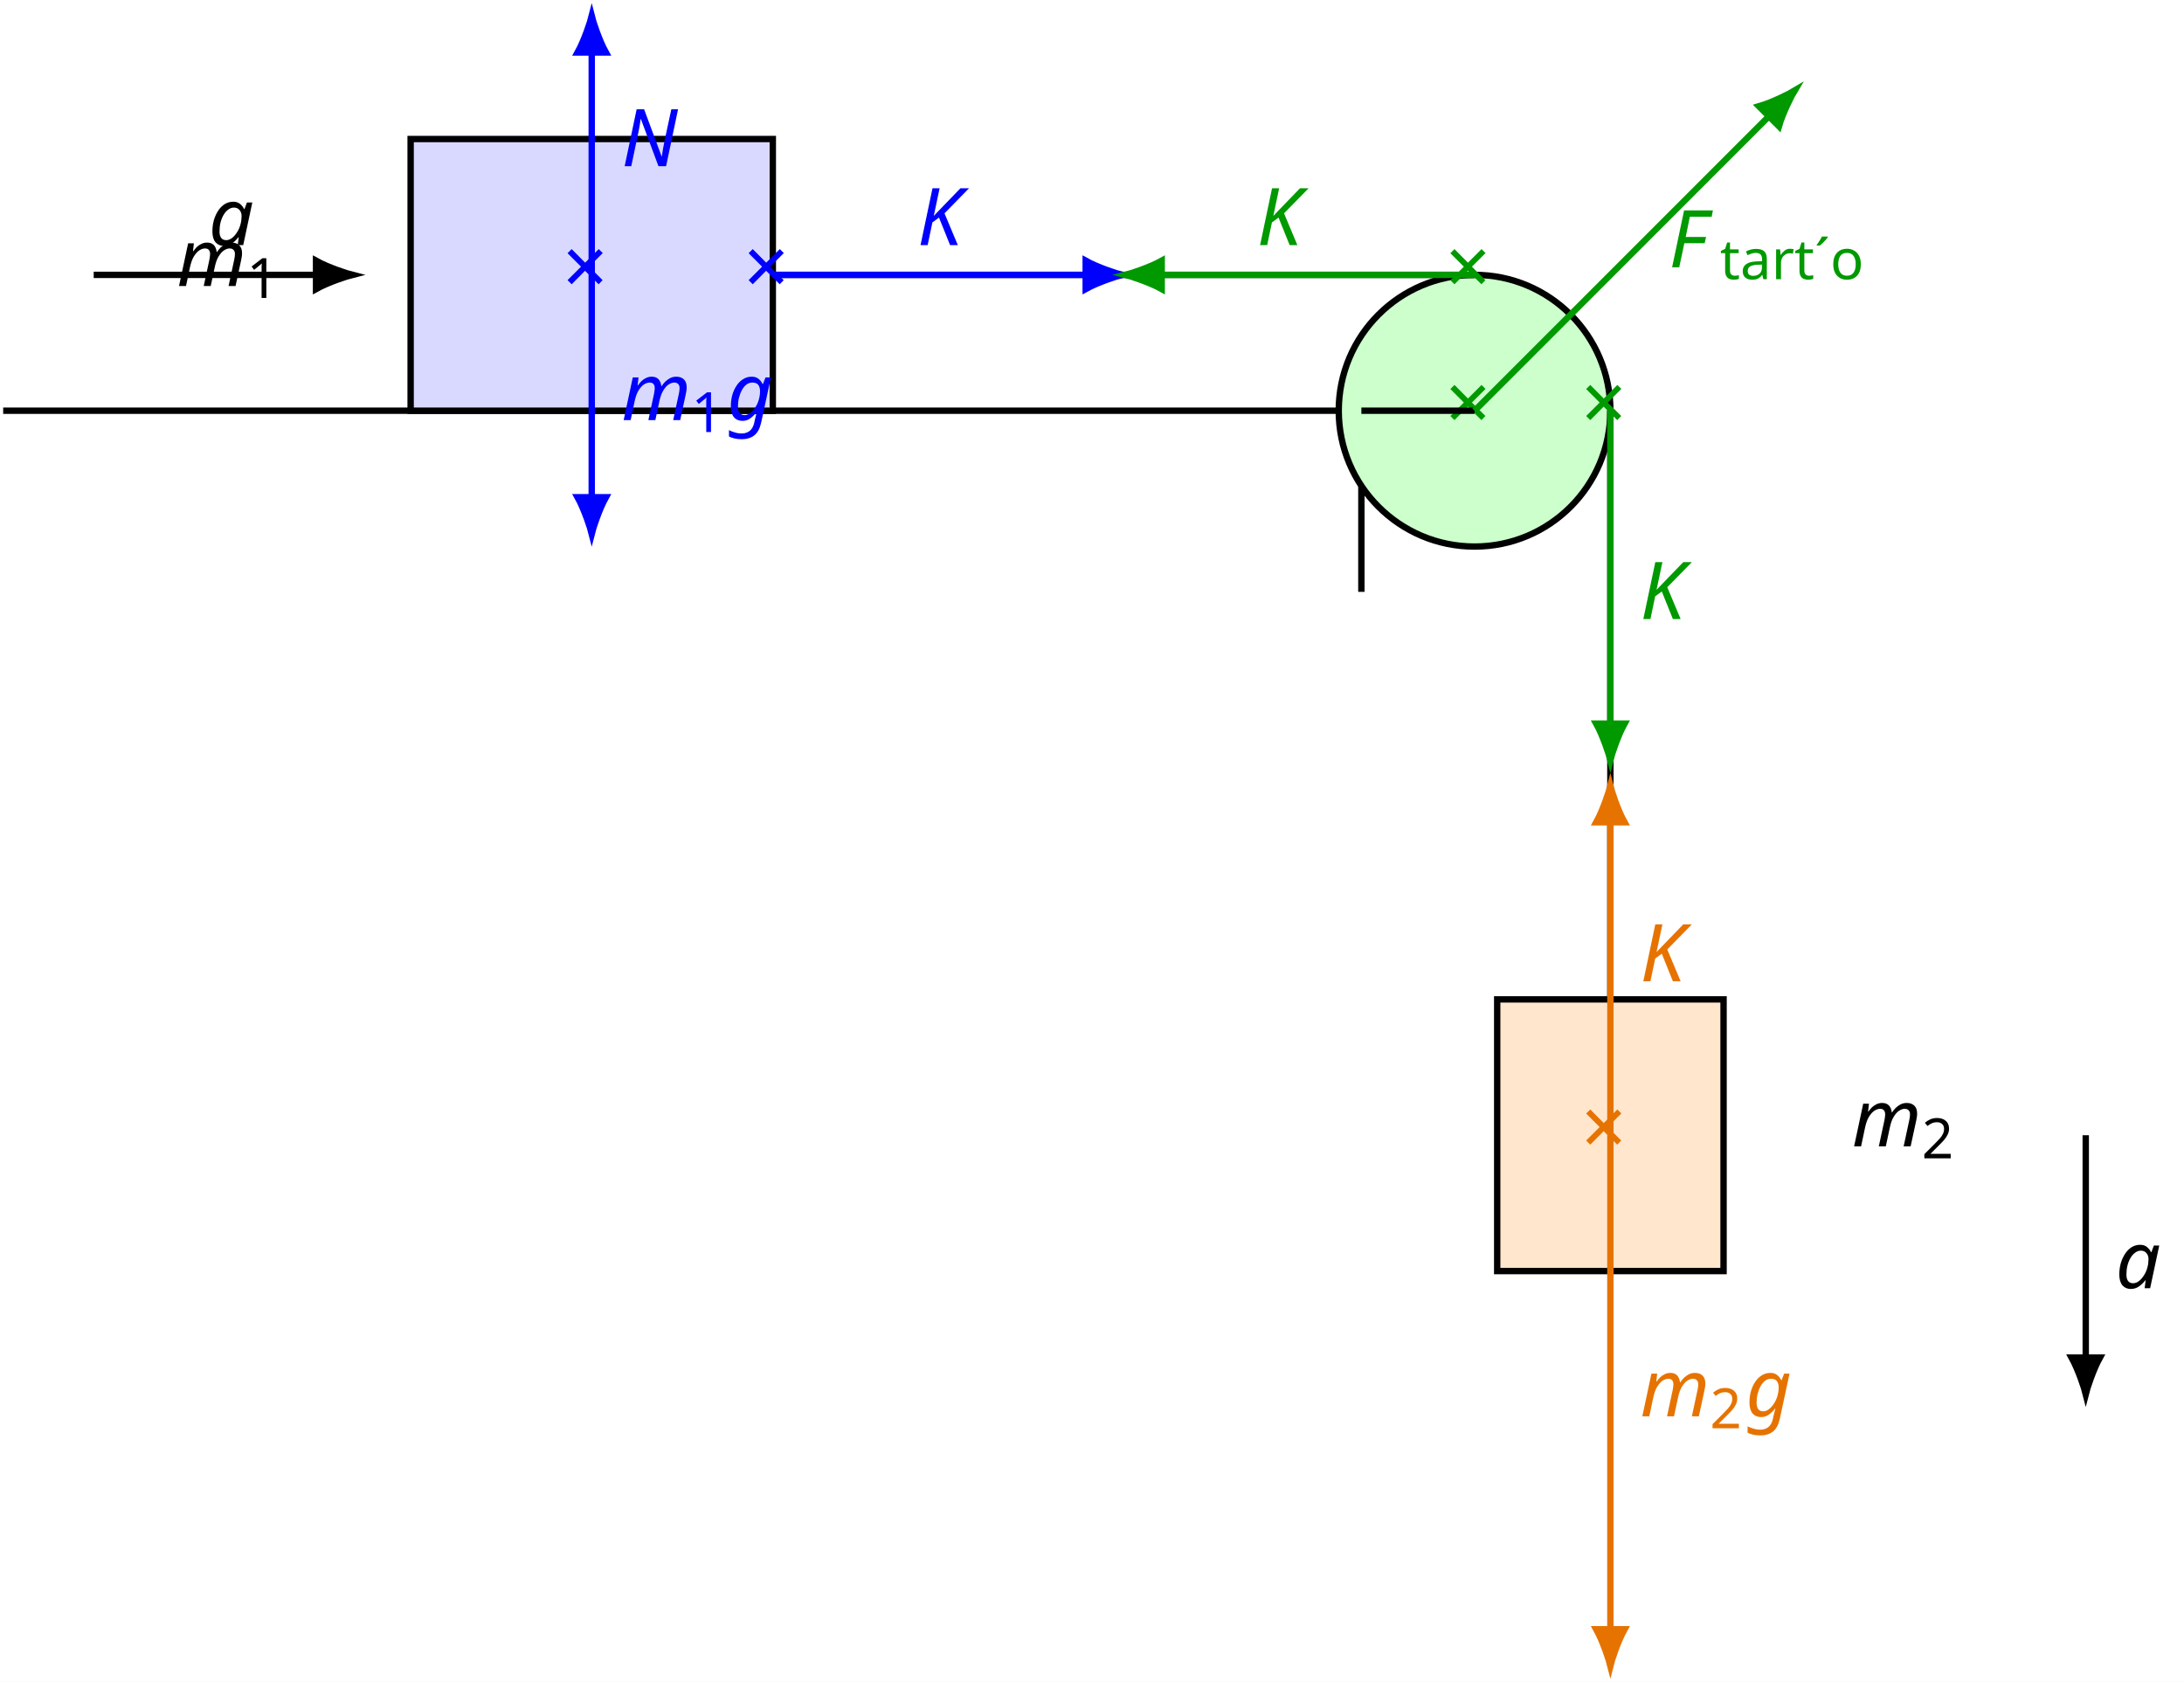
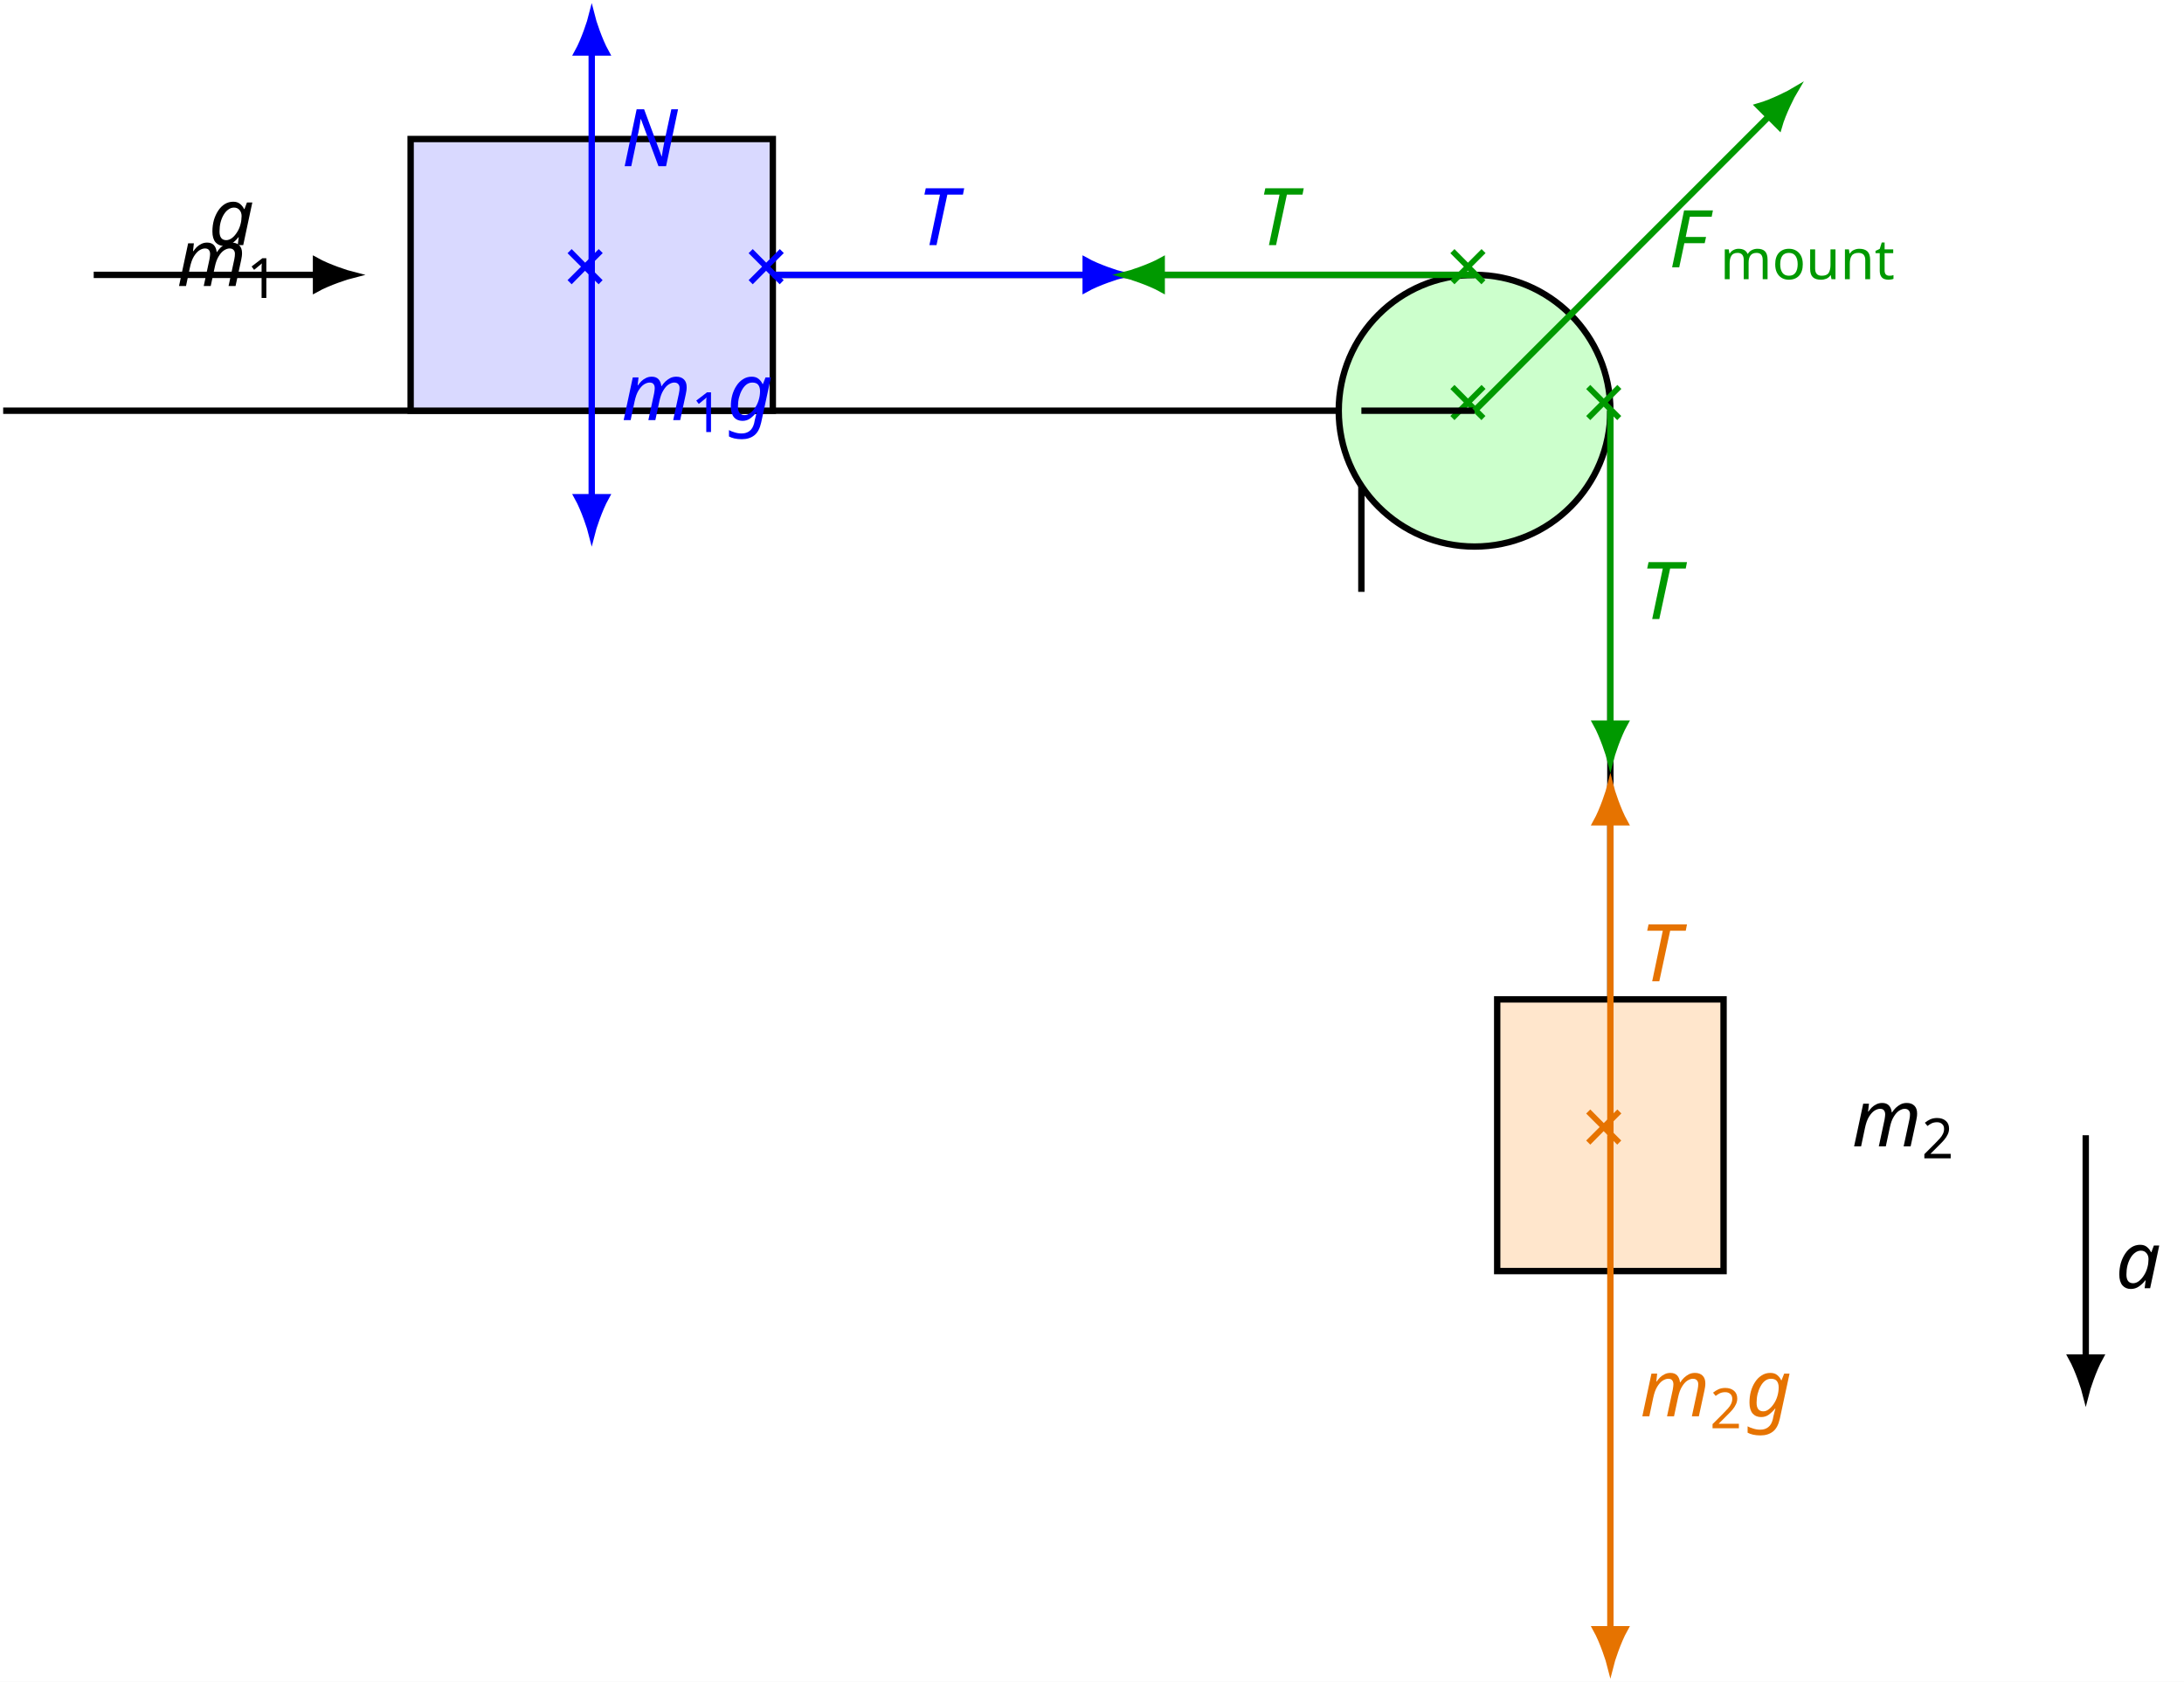
<svg xmlns="http://www.w3.org/2000/svg" version="1.1" width="273.491" height="210.56" viewBox="0 0 273.491 210.56">
  <path transform="matrix(1,0,0,-1,113.784,51.422)" d="M-113.786-159.14V51.423H159.709V-159.14ZM159.709 51.423" fill="#ffffff" />
  <path transform="matrix(1,0,0,-1,113.784,51.422)" stroke-width=".797" stroke-linecap="butt" stroke-miterlimit="10" stroke-linejoin="miter" fill="none" stroke="#000000" d="M-113.387 0H56.694" />
  <path transform="matrix(1,0,0,-1,113.784,51.422)" stroke-width=".797" stroke-linecap="butt" stroke-miterlimit="10" stroke-linejoin="miter" fill="none" stroke="#000000" d="M56.694 0V-22.678" />
  <path transform="matrix(1,0,0,-1,113.784,51.422)" d="M87.875 0C87.875 9.394 80.261 17.008 70.867 17.008 61.474 17.008 53.859 9.394 53.859 0 53.859-9.394 61.474-17.008 70.867-17.008 80.261-17.008 87.875-9.394 87.875 0ZM70.867 0" fill="#ccffcc" />
  <path transform="matrix(1,0,0,-1,113.784,51.422)" stroke-width=".797" stroke-linecap="butt" stroke-miterlimit="10" stroke-linejoin="miter" fill="none" stroke="#000000" d="M87.875 0C87.875 9.394 80.261 17.008 70.867 17.008 61.474 17.008 53.859 9.394 53.859 0 53.859-9.394 61.474-17.008 70.867-17.008 80.261-17.008 87.875-9.394 87.875 0ZM70.867 0" />
  <path transform="matrix(1,0,0,-1,113.784,51.422)" stroke-width=".399" stroke-linecap="butt" stroke-miterlimit="10" stroke-linejoin="miter" fill="none" stroke="#009900" d="M70.867 0" />
  <text fill="#009900" xml:space="preserve" transform="matrix(1 0 -0 1 0 210.56)" font-size="9.963" font-family="Computer Modern" font-style="italic">
    <tspan y="-156.648" x="180.776">×</tspan>
  </text>
  <path transform="matrix(1,0,0,-1,113.784,51.422)" stroke-width=".797" stroke-linecap="butt" stroke-miterlimit="10" stroke-linejoin="miter" fill="none" stroke="#000000" d="M56.694 0H70.867" />
  <path transform="matrix(1,0,0,-1,113.784,51.422)" d="M-62.363 0V34.016H-17.008V0ZM-17.008 34.016" fill="#d9d9ff" />
  <path transform="matrix(1,0,0,-1,113.784,51.422)" stroke-width=".797" stroke-linecap="butt" stroke-miterlimit="10" stroke-linejoin="miter" fill="none" stroke="#000000" d="M-62.363 0V34.016H-17.008V0ZM-17.008 34.016" />
  <text xml:space="preserve" transform="matrix(1 0 -0 1 -.000005722046 210.56)" font-size="9.963" font-family="Computer Modern" font-style="italic">
    <tspan y="-174.749" x="22.137">m</tspan>
  </text>
  <text xml:space="preserve" transform="matrix(1 0 -0 1 -.000005722046 210.56)" font-size="6.974" font-family="Computer Modern">
    <tspan y="-173.254" x="30.884">1</tspan>
  </text>
  <path transform="matrix(1,0,0,-1,113.784,51.422)" d="M73.702-107.718V-73.702H102.049V-107.718ZM102.049-73.702" fill="#ffe6cc" />
  <path transform="matrix(1,0,0,-1,113.784,51.422)" stroke-width=".797" stroke-linecap="butt" stroke-miterlimit="10" stroke-linejoin="miter" fill="none" stroke="#000000" d="M73.702-107.718V-73.702H102.049V-107.718ZM102.049-73.702" />
  <text xml:space="preserve" transform="matrix(1 0 -0 1 0 210.56)" font-size="9.963" font-family="Computer Modern" font-style="italic">
    <tspan y="-67.032" x="231.9">m</tspan>
  </text>
  <text xml:space="preserve" transform="matrix(1 0 -0 1 0 210.56)" font-size="6.974" font-family="Computer Modern">
    <tspan y="-65.538" x="240.647">2</tspan>
  </text>
  <path transform="matrix(1,0,0,-1,113.784,51.422)" stroke-width=".797" stroke-linecap="butt" stroke-miterlimit="10" stroke-linejoin="miter" fill="none" stroke="#000000" d="M-17.008 17.008H70.867" />
  <path transform="matrix(1,0,0,-1,113.784,51.422)" stroke-width=".797" stroke-linecap="butt" stroke-miterlimit="10" stroke-linejoin="miter" fill="none" stroke="#000000" d="M87.875 0V-73.702" />
  <path transform="matrix(1,0,0,-1,113.784,51.422)" stroke-width=".399" stroke-linecap="butt" stroke-miterlimit="10" stroke-linejoin="miter" fill="none" stroke="#0000ff" d="M-39.685 17.008" />
  <text fill="#0000ff" xml:space="preserve" transform="matrix(1 0 -0 1 0 210.56)" font-size="9.963" font-family="Computer Modern" font-style="italic">
    <tspan y="-173.656" x="70.225">×</tspan>
  </text>
  <path transform="matrix(1,0,0,-1,113.784,51.422)" stroke-width=".797" stroke-linecap="butt" stroke-miterlimit="10" stroke-linejoin="miter" fill="none" stroke="#0000ff" d="M-39.685 17.008V-10.831" />
  <path transform="matrix(0,1,1,0,74.09865,62.2529)" d="M4.534 0C3.977 .138 1.53 .92 0 1.772V-1.772C1.53-.92 3.977-.138 4.534 0Z" fill="#0000ff" />
  <path transform="matrix(0,1,1,0,74.09865,62.2529)" stroke-width=".797" stroke-linecap="butt" stroke-miterlimit="10" stroke-linejoin="miter" fill="none" stroke="#0000ff" d="M4.534 0C3.977 .138 1.53 .92 0 1.772V-1.772C1.53-.92 3.977-.138 4.534 0Z" />
  <text fill="#0000ff" xml:space="preserve" transform="matrix(1 0 -0 1 -.000007629395 210.56)" font-size="9.963" font-family="Computer Modern" font-style="italic">
    <tspan y="-157.962" x="77.818">m</tspan>
  </text>
  <text fill="#0000ff" xml:space="preserve" transform="matrix(1 0 -0 1 -.000007629395 210.56)" font-size="6.974" font-family="Computer Modern">
    <tspan y="-156.468" x="86.566">1</tspan>
  </text>
  <text fill="#0000ff" xml:space="preserve" transform="matrix(1 0 -0 1 -.000007629395 210.56)" font-size="9.963" font-family="Computer Modern" font-style="italic">
    <tspan y="-157.962" x="91.035">g</tspan>
  </text>
  <path transform="matrix(1,0,0,-1,113.784,51.422)" stroke-width=".797" stroke-linecap="butt" stroke-miterlimit="10" stroke-linejoin="miter" fill="none" stroke="#0000ff" d="M-39.685 17.008V44.847" />
  <path transform="matrix(0,-1,-1,-0,74.09865,6.574597)" d="M4.534 0C3.977 .138 1.53 .92 0 1.772V-1.772C1.53-.92 3.977-.138 4.534 0Z" fill="#0000ff" />
  <path transform="matrix(0,-1,-1,-0,74.09865,6.574597)" stroke-width=".797" stroke-linecap="butt" stroke-miterlimit="10" stroke-linejoin="miter" fill="none" stroke="#0000ff" d="M4.534 0C3.977 .138 1.53 .92 0 1.772V-1.772C1.53-.92 3.977-.138 4.534 0Z" />
  <text fill="#0000ff" xml:space="preserve" transform="matrix(1 0 -0 1 -.000007629395 210.56)" font-size="9.963" font-family="Computer Modern" font-style="italic">
    <tspan y="-189.75" x="77.818">N</tspan>
  </text>
  <path transform="matrix(1,0,0,-1,113.784,51.422)" stroke-width=".399" stroke-linecap="butt" stroke-miterlimit="10" stroke-linejoin="miter" fill="none" stroke="#0000ff" d="M-17.008 17.008" />
  <text fill="#0000ff" xml:space="preserve" transform="matrix(1 0 -0 1 -.000007629395 210.56)" font-size="9.963" font-family="Computer Modern" font-style="italic">
    <tspan y="-173.656" x="92.902">×</tspan>
  </text>
  <path transform="matrix(1,0,0,-1,113.784,51.422)" stroke-width=".797" stroke-linecap="butt" stroke-miterlimit="10" stroke-linejoin="miter" fill="none" stroke="#0000ff" d="M-17.008 17.008H22.17" />
  <path transform="matrix(1,0,0,-1,135.9539,34.41376)" d="M4.534 0C3.977 .138 1.53 .92 0 1.772V-1.772C1.53-.92 3.977-.138 4.534 0Z" fill="#0000ff" />
  <path transform="matrix(1,0,0,-1,135.9539,34.41376)" stroke-width=".797" stroke-linecap="butt" stroke-miterlimit="10" stroke-linejoin="miter" fill="none" stroke="#0000ff" d="M4.534 0C3.977 .138 1.53 .92 0 1.772V-1.772C1.53-.92 3.977-.138 4.534 0Z" />
  <text fill="#0000ff" xml:space="preserve" transform="matrix(1 0 -0 1 0 210.56)" font-size="9.963" font-family="Computer Modern" font-style="italic">
-     <tspan y="-179.865" x="114.866">K</tspan>
+     <tspan y="-179.865" x="114.866">T</tspan>
  </text>
  <path transform="matrix(1,0,0,-1,113.784,51.422)" stroke-width=".797" stroke-linecap="butt" stroke-miterlimit="10" stroke-linejoin="miter" fill="none" stroke="#000000" d="M-102.049 17.008H-74.21" />
  <path transform="matrix(1,0,0,-1,39.57448,34.41376)" d="M4.534 0C3.977 .138 1.53 .92 0 1.772V-1.772C1.53-.92 3.977-.138 4.534 0Z" />
  <path transform="matrix(1,0,0,-1,39.57448,34.41376)" stroke-width=".797" stroke-linecap="butt" stroke-miterlimit="10" stroke-linejoin="miter" fill="none" stroke="#000000" d="M4.534 0C3.977 .138 1.53 .92 0 1.772V-1.772C1.53-.92 3.977-.138 4.534 0Z" />
  <text xml:space="preserve" transform="matrix(1 0 -0 1 0 210.56)" font-size="9.963" font-family="Computer Modern" font-style="italic">
    <tspan y="-179.865" x="26.112">a</tspan>
  </text>
  <path transform="matrix(1,0,0,-1,113.784,51.422)" stroke-width=".399" stroke-linecap="butt" stroke-miterlimit="10" stroke-linejoin="miter" fill="none" stroke="#e67300" d="M87.875-90.71" />
  <text fill="#e67300" xml:space="preserve" transform="matrix(1 0 -0 1 0 210.56)" font-size="9.963" font-family="Computer Modern" font-style="italic">
    <tspan y="-65.939" x="197.784">×</tspan>
  </text>
  <path transform="matrix(1,0,0,-1,113.784,51.422)" stroke-width=".797" stroke-linecap="butt" stroke-miterlimit="10" stroke-linejoin="miter" fill="none" stroke="#e67300" d="M87.875-90.71V-51.532" />
  <path transform="matrix(0,-1,-1,-0,201.6593,102.9536)" d="M4.534 0C3.977 .138 1.53 .92 0 1.772V-1.772C1.53-.92 3.977-.138 4.534 0Z" fill="#e67300" />
  <path transform="matrix(0,-1,-1,-0,201.6593,102.9536)" stroke-width=".797" stroke-linecap="butt" stroke-miterlimit="10" stroke-linejoin="miter" fill="none" stroke="#e67300" d="M4.534 0C3.977 .138 1.53 .92 0 1.772V-1.772C1.53-.92 3.977-.138 4.534 0Z" />
  <text fill="#e67300" xml:space="preserve" transform="matrix(1 0 -0 1 0 210.56)" font-size="9.963" font-family="Computer Modern" font-style="italic">
-     <tspan y="-87.703" x="205.377">K</tspan>
+     <tspan y="-87.703" x="205.377">T</tspan>
  </text>
  <path transform="matrix(1,0,0,-1,113.784,51.422)" stroke-width=".797" stroke-linecap="butt" stroke-miterlimit="10" stroke-linejoin="miter" fill="none" stroke="#e67300" d="M87.875-90.71V-152.565" />
  <path transform="matrix(0,1,1,0,201.6593,203.9869)" d="M4.534 0C3.977 .138 1.53 .92 0 1.772V-1.772C1.53-.92 3.977-.138 4.534 0Z" fill="#e67300" />
  <path transform="matrix(0,1,1,0,201.6593,203.9869)" stroke-width=".797" stroke-linecap="butt" stroke-miterlimit="10" stroke-linejoin="miter" fill="none" stroke="#e67300" d="M4.534 0C3.977 .138 1.53 .92 0 1.772V-1.772C1.53-.92 3.977-.138 4.534 0Z" />
  <text fill="#e67300" xml:space="preserve" transform="matrix(1 0 -0 1 0 210.56)" font-size="9.963" font-family="Computer Modern" font-style="italic">
    <tspan y="-33.238" x="205.377">m</tspan>
  </text>
  <text fill="#e67300" xml:space="preserve" transform="matrix(1 0 -0 1 0 210.56)" font-size="6.974" font-family="Computer Modern">
    <tspan y="-31.744" x="214.125">2</tspan>
  </text>
  <text fill="#e67300" xml:space="preserve" transform="matrix(1 0 -0 1 0 210.56)" font-size="9.963" font-family="Computer Modern" font-style="italic">
    <tspan y="-33.238" x="218.594">g</tspan>
  </text>
  <path transform="matrix(1,0,0,-1,113.784,51.422)" stroke-width=".797" stroke-linecap="butt" stroke-miterlimit="10" stroke-linejoin="miter" fill="none" stroke="#000000" d="M147.403-90.71V-118.549" />
  <path transform="matrix(0,1,1,0,261.1873,169.9708)" d="M4.534 0C3.977 .138 1.53 .92 0 1.772V-1.772C1.53-.92 3.977-.138 4.534 0Z" />
  <path transform="matrix(0,1,1,0,261.1873,169.9708)" stroke-width=".797" stroke-linecap="butt" stroke-miterlimit="10" stroke-linejoin="miter" fill="none" stroke="#000000" d="M4.534 0C3.977 .138 1.53 .92 0 1.772V-1.772C1.53-.92 3.977-.138 4.534 0Z" />
  <text xml:space="preserve" transform="matrix(1 0 -0 1 0 210.56)" font-size="9.963" font-family="Computer Modern" font-style="italic">
    <tspan y="-49.277" x="264.905">a</tspan>
  </text>
  <path transform="matrix(1,0,0,-1,113.784,51.422)" stroke-width=".399" stroke-linecap="butt" stroke-miterlimit="10" stroke-linejoin="miter" fill="none" stroke="#009900" d="M70.867 17.008" />
  <text fill="#009900" xml:space="preserve" transform="matrix(1 0 -0 1 0 210.56)" font-size="9.963" font-family="Computer Modern" font-style="italic">
    <tspan y="-173.656" x="180.776">×</tspan>
  </text>
  <path transform="matrix(1,0,0,-1,113.784,51.422)" stroke-width=".797" stroke-linecap="butt" stroke-miterlimit="10" stroke-linejoin="miter" fill="none" stroke="#009900" d="M70.867 17.008H31.689" />
  <path transform="matrix(-1,-0,0,1,145.4729,34.41376)" d="M4.534 0C3.977 .138 1.53 .92 0 1.772V-1.772C1.53-.92 3.977-.138 4.534 0Z" fill="#009900" />
  <path transform="matrix(-1,-0,0,1,145.4729,34.41376)" stroke-width=".797" stroke-linecap="butt" stroke-miterlimit="10" stroke-linejoin="miter" fill="none" stroke="#009900" d="M4.534 0C3.977 .138 1.53 .92 0 1.772V-1.772C1.53-.92 3.977-.138 4.534 0Z" />
  <text fill="#009900" xml:space="preserve" transform="matrix(1 0 -0 1 0 210.56)" font-size="9.963" font-family="Computer Modern" font-style="italic">
-     <tspan y="-179.865" x="157.386">K</tspan>
+     <tspan y="-179.865" x="157.386">T</tspan>
  </text>
  <path transform="matrix(1,0,0,-1,113.784,51.422)" stroke-width=".399" stroke-linecap="butt" stroke-miterlimit="10" stroke-linejoin="miter" fill="none" stroke="#009900" d="M87.875 0" />
  <text fill="#009900" xml:space="preserve" transform="matrix(1 0 -0 1 0 210.56)" font-size="9.963" font-family="Computer Modern" font-style="italic">
    <tspan y="-156.648" x="197.784">×</tspan>
  </text>
  <path transform="matrix(1,0,0,-1,113.784,51.422)" stroke-width=".797" stroke-linecap="butt" stroke-miterlimit="10" stroke-linejoin="miter" fill="none" stroke="#009900" d="M87.875 0V-39.178" />
  <path transform="matrix(0,1,1,0,201.6593,90.60011)" d="M4.534 0C3.977 .138 1.53 .92 0 1.772V-1.772C1.53-.92 3.977-.138 4.534 0Z" fill="#009900" />
  <path transform="matrix(0,1,1,0,201.6593,90.60011)" stroke-width=".797" stroke-linecap="butt" stroke-miterlimit="10" stroke-linejoin="miter" fill="none" stroke="#009900" d="M4.534 0C3.977 .138 1.53 .92 0 1.772V-1.772C1.53-.92 3.977-.138 4.534 0Z" />
  <text fill="#009900" xml:space="preserve" transform="matrix(1 0 -0 1 0 210.56)" font-size="9.963" font-family="Computer Modern" font-style="italic">
-     <tspan y="-133.057" x="205.377">K</tspan>
+     <tspan y="-133.057" x="205.377">T</tspan>
  </text>
  <path transform="matrix(1,0,0,-1,113.784,51.422)" stroke-width=".797" stroke-linecap="butt" stroke-miterlimit="10" stroke-linejoin="miter" fill="none" stroke="#009900" d="M70.867 0 107.73 36.863" />
  <path transform="matrix(.7071,-.7071,-.7071,-.7071,221.5136,14.55937)" d="M4.534 0C3.977 .138 1.53 .92 0 1.772V-1.772C1.53-.92 3.977-.138 4.534 0Z" fill="#009900" />
  <path transform="matrix(.7071,-.7071,-.7071,-.7071,221.5136,14.55937)" stroke-width=".797" stroke-linecap="butt" stroke-miterlimit="10" stroke-linejoin="miter" fill="none" stroke="#009900" d="M4.534 0C3.977 .138 1.53 .92 0 1.772V-1.772C1.53-.92 3.977-.138 4.534 0Z" />
  <text fill="#009900" xml:space="preserve" transform="matrix(1 0 -0 1 0 210.56)" font-size="9.963" font-family="Computer Modern" font-style="italic">
    <tspan y="-177.096" x="208.984">F</tspan>
  </text>
  <text fill="#009900" xml:space="preserve" transform="matrix(1 0 -0 1 0 210.56)" font-size="6.974" font-family="Computer Modern">
-     <tspan y="-175.602" x="215.391 218.501 222.476 225.587 228.697 228.704">tart´o</tspan>
+     <tspan y="-175.602" x="215.391 218.501 222.476 225.587 228.697 228.704">mount</tspan>
  </text>
</svg>
